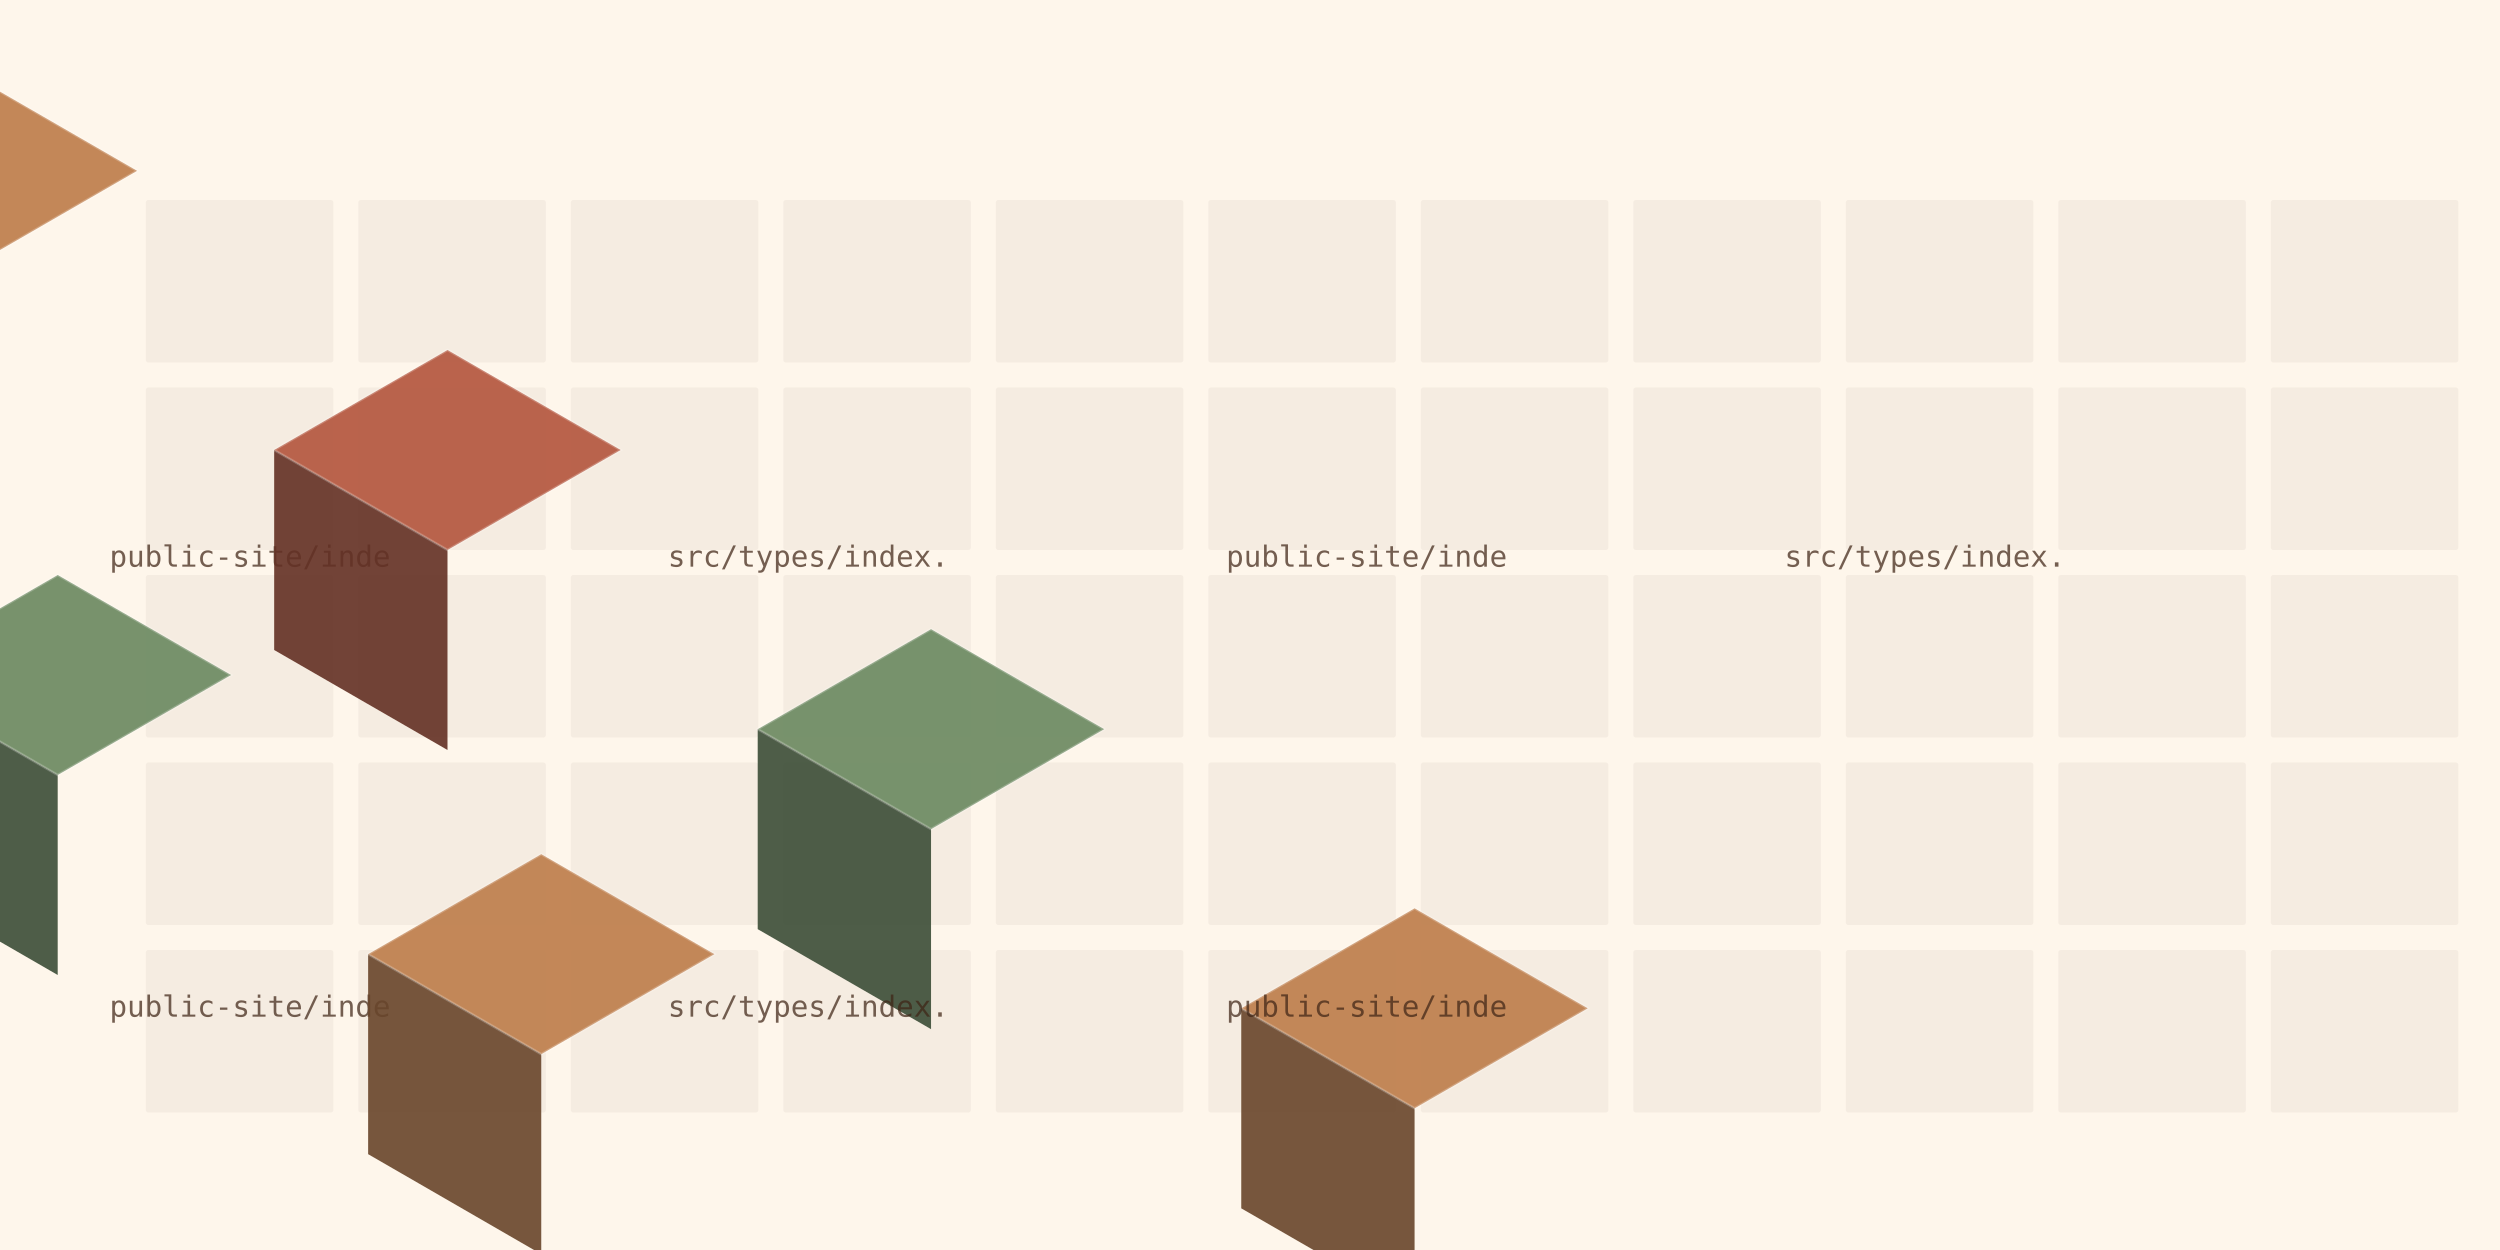
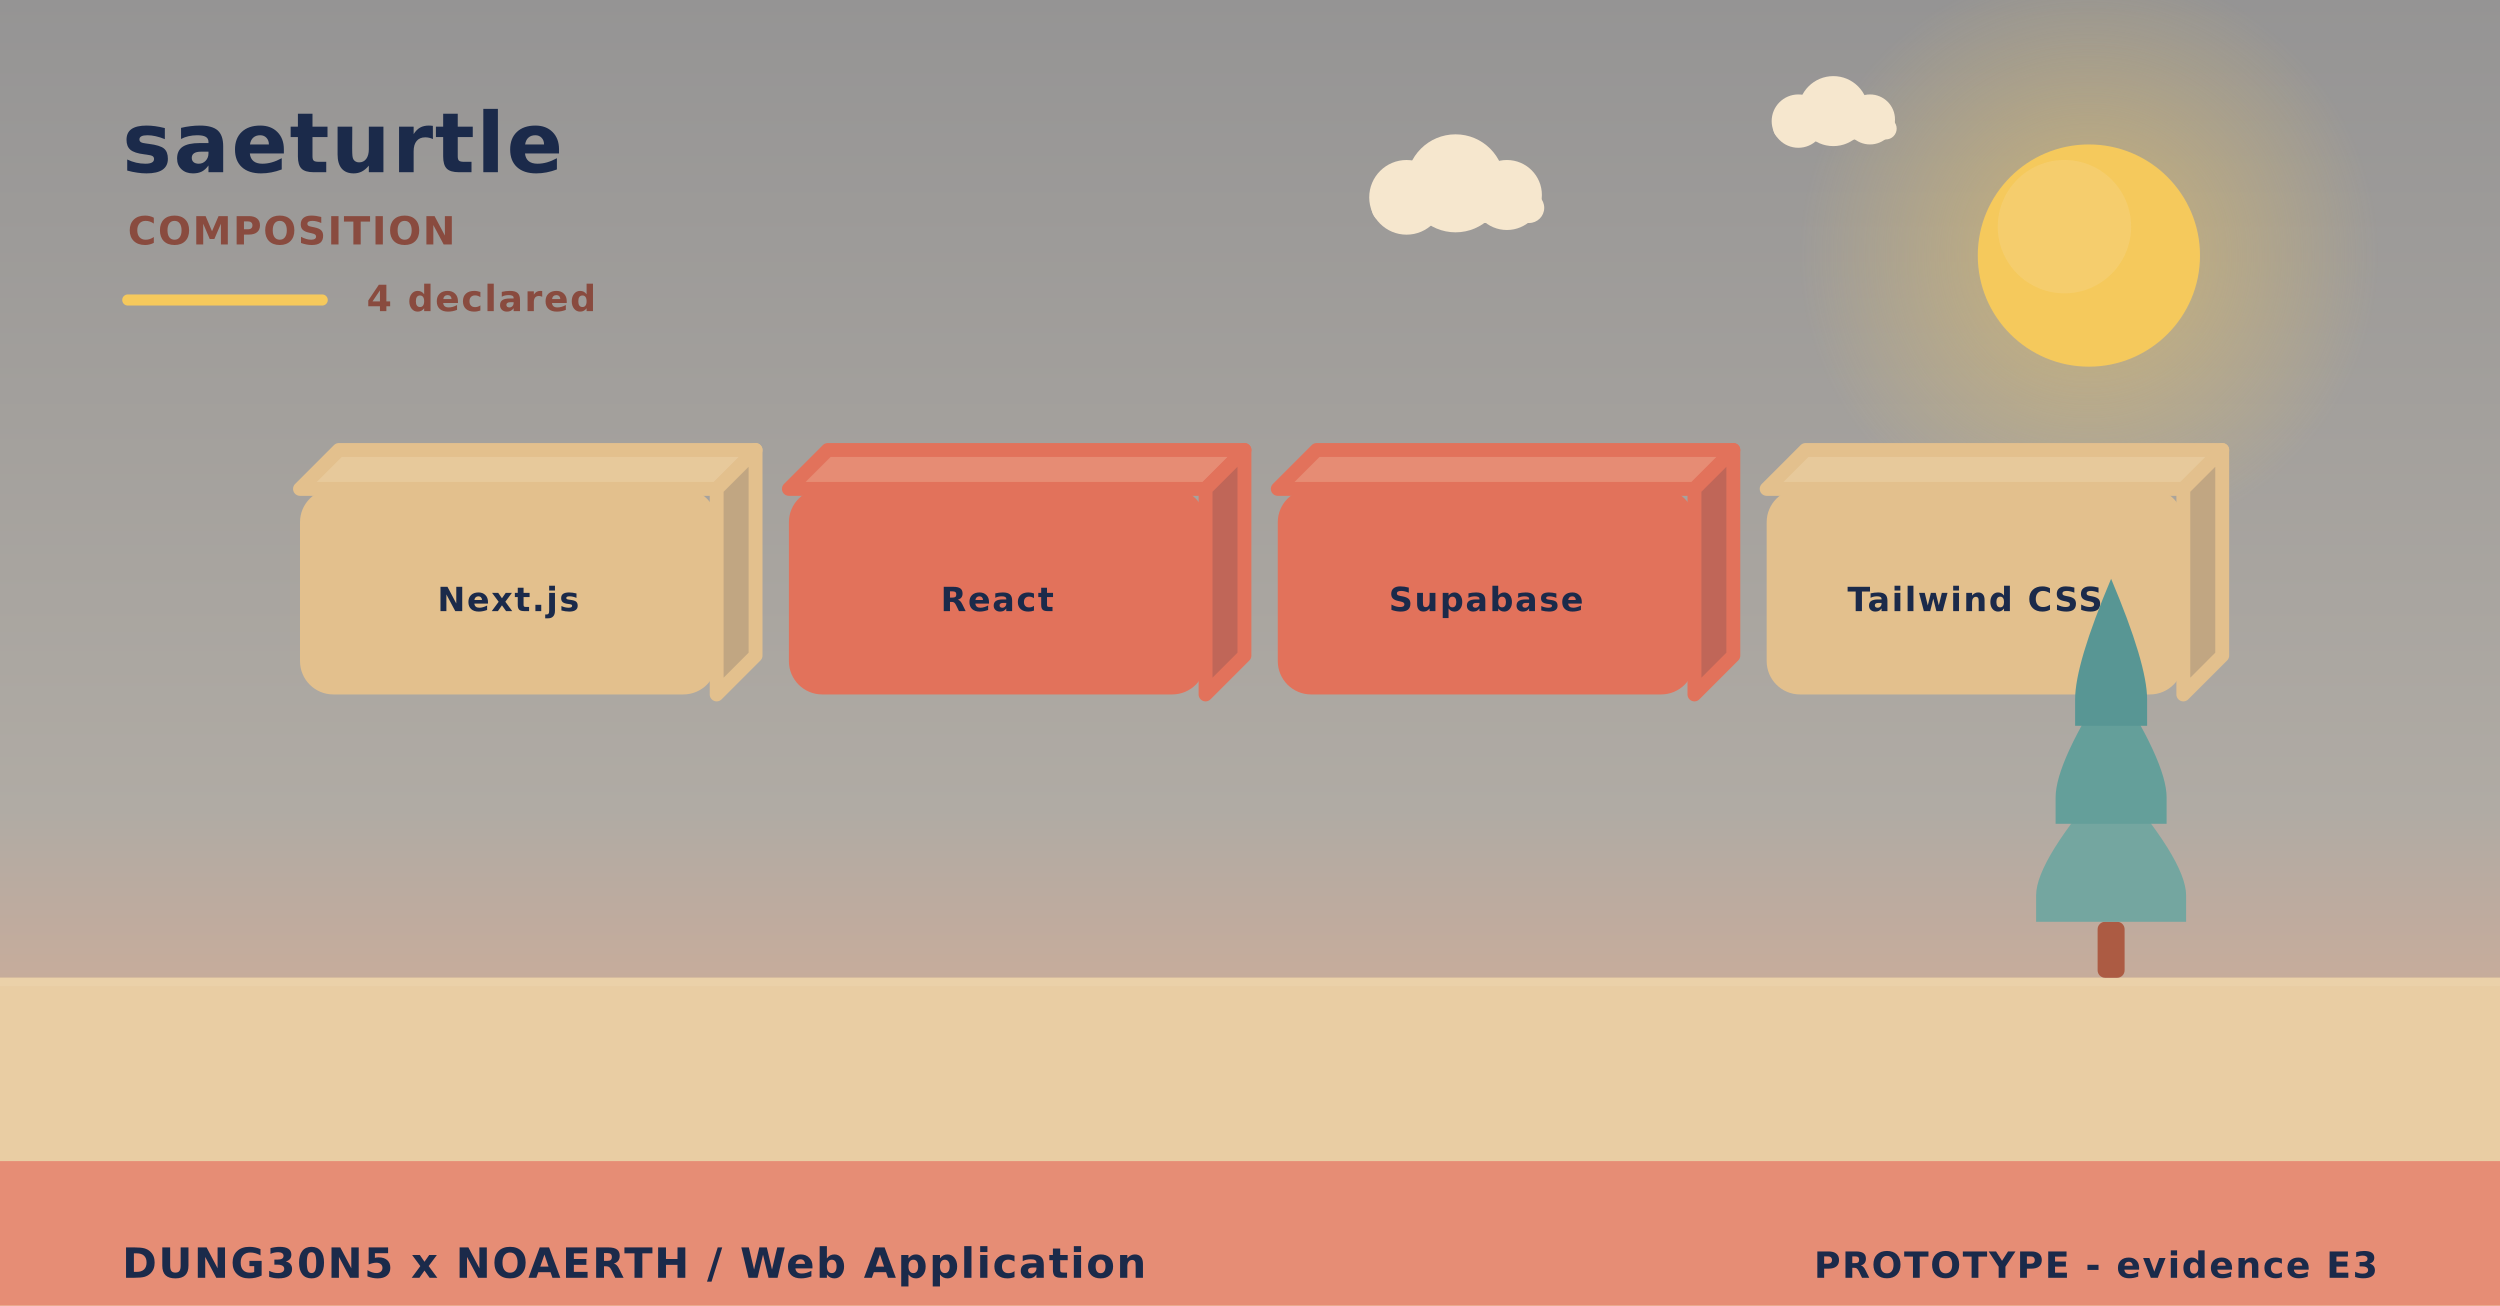
- <svg xmlns="http://www.w3.org/2000/svg" viewBox="0 0 1200 600" width="1200" height="600" role="img" aria-label="saeturtle component map">
-   <rect width="1200" height="600" fill="#fef6eb" />
-   <defs>
-     <linearGradient id="gc" x1="0" y1="0" x2="1" y2="1">
-       <stop offset="0%" stop-color="#be7e4c" />
-       <stop offset="100%" stop-color="#b4573f" />
-     </linearGradient>
-   </defs>
-   <rect x="70.00" y="96.00" width="90.00" height="78.00" rx="1.20" fill="#3f2516" opacity="0.05" />
-   <rect x="172.00" y="96.00" width="90.00" height="78.00" rx="1.20" fill="#3f2516" opacity="0.05" />
-   <rect x="274.00" y="96.00" width="90.00" height="78.00" rx="1.20" fill="#3f2516" opacity="0.05" />
-   <rect x="376.00" y="96.00" width="90.00" height="78.00" rx="1.20" fill="#3f2516" opacity="0.05" />
-   <rect x="478.00" y="96.00" width="90.00" height="78.00" rx="1.20" fill="#3f2516" opacity="0.05" />
-   <rect x="580.00" y="96.00" width="90.00" height="78.00" rx="1.20" fill="#3f2516" opacity="0.05" />
-   <rect x="682.00" y="96.00" width="90.00" height="78.00" rx="1.20" fill="#3f2516" opacity="0.05" />
-   <rect x="784.00" y="96.00" width="90.00" height="78.00" rx="1.20" fill="#3f2516" opacity="0.05" />
-   <rect x="886.00" y="96.00" width="90.00" height="78.00" rx="1.20" fill="#3f2516" opacity="0.05" />
-   <rect x="988.00" y="96.00" width="90.00" height="78.00" rx="1.20" fill="#3f2516" opacity="0.05" />
-   <rect x="1090.00" y="96.00" width="90.00" height="78.00" rx="1.20" fill="#3f2516" opacity="0.05" />
-   <rect x="70.00" y="186.00" width="90.00" height="78.00" rx="1.20" fill="#3f2516" opacity="0.05" />
-   <rect x="172.00" y="186.00" width="90.00" height="78.00" rx="1.20" fill="#3f2516" opacity="0.05" />
-   <rect x="274.00" y="186.00" width="90.00" height="78.00" rx="1.20" fill="#3f2516" opacity="0.05" />
-   <rect x="376.00" y="186.00" width="90.00" height="78.00" rx="1.20" fill="#3f2516" opacity="0.05" />
-   <rect x="478.00" y="186.00" width="90.00" height="78.00" rx="1.20" fill="#3f2516" opacity="0.05" />
-   <rect x="580.00" y="186.00" width="90.00" height="78.00" rx="1.20" fill="#3f2516" opacity="0.05" />
-   <rect x="682.00" y="186.00" width="90.00" height="78.00" rx="1.20" fill="#3f2516" opacity="0.05" />
-   <rect x="784.00" y="186.00" width="90.00" height="78.00" rx="1.20" fill="#3f2516" opacity="0.05" />
-   <rect x="886.00" y="186.00" width="90.00" height="78.00" rx="1.20" fill="#3f2516" opacity="0.05" />
-   <rect x="988.00" y="186.00" width="90.00" height="78.00" rx="1.20" fill="#3f2516" opacity="0.05" />
-   <rect x="1090.00" y="186.00" width="90.00" height="78.00" rx="1.20" fill="#3f2516" opacity="0.05" />
-   <rect x="70.00" y="276.00" width="90.00" height="78.00" rx="1.20" fill="#3f2516" opacity="0.05" />
-   <rect x="172.00" y="276.00" width="90.00" height="78.00" rx="1.20" fill="#3f2516" opacity="0.05" />
-   <rect x="274.00" y="276.00" width="90.00" height="78.00" rx="1.20" fill="#3f2516" opacity="0.05" />
-   <rect x="376.00" y="276.00" width="90.00" height="78.00" rx="1.20" fill="#3f2516" opacity="0.05" />
-   <rect x="478.00" y="276.00" width="90.00" height="78.00" rx="1.20" fill="#3f2516" opacity="0.05" />
-   <rect x="580.00" y="276.00" width="90.00" height="78.00" rx="1.20" fill="#3f2516" opacity="0.05" />
-   <rect x="682.00" y="276.00" width="90.00" height="78.00" rx="1.20" fill="#3f2516" opacity="0.05" />
-   <rect x="784.00" y="276.00" width="90.00" height="78.00" rx="1.20" fill="#3f2516" opacity="0.05" />
-   <rect x="886.00" y="276.00" width="90.00" height="78.00" rx="1.20" fill="#3f2516" opacity="0.05" />
-   <rect x="988.00" y="276.00" width="90.00" height="78.00" rx="1.20" fill="#3f2516" opacity="0.05" />
-   <rect x="1090.00" y="276.00" width="90.00" height="78.00" rx="1.20" fill="#3f2516" opacity="0.05" />
-   <rect x="70.00" y="366.00" width="90.00" height="78.00" rx="1.20" fill="#3f2516" opacity="0.05" />
-   <rect x="172.00" y="366.00" width="90.00" height="78.00" rx="1.20" fill="#3f2516" opacity="0.05" />
-   <rect x="274.00" y="366.00" width="90.00" height="78.00" rx="1.20" fill="#3f2516" opacity="0.05" />
-   <rect x="376.00" y="366.00" width="90.00" height="78.00" rx="1.20" fill="#3f2516" opacity="0.05" />
-   <rect x="478.00" y="366.00" width="90.00" height="78.00" rx="1.20" fill="#3f2516" opacity="0.05" />
-   <rect x="580.00" y="366.00" width="90.00" height="78.00" rx="1.20" fill="#3f2516" opacity="0.05" />
-   <rect x="682.00" y="366.00" width="90.00" height="78.00" rx="1.20" fill="#3f2516" opacity="0.05" />
-   <rect x="784.00" y="366.00" width="90.00" height="78.00" rx="1.20" fill="#3f2516" opacity="0.05" />
-   <rect x="886.00" y="366.00" width="90.00" height="78.00" rx="1.20" fill="#3f2516" opacity="0.05" />
-   <rect x="988.00" y="366.00" width="90.00" height="78.00" rx="1.20" fill="#3f2516" opacity="0.05" />
-   <rect x="1090.00" y="366.00" width="90.00" height="78.00" rx="1.20" fill="#3f2516" opacity="0.05" />
-   <rect x="70.00" y="456.00" width="90.00" height="78.00" rx="1.20" fill="#3f2516" opacity="0.05" />
-   <rect x="172.00" y="456.00" width="90.00" height="78.00" rx="1.20" fill="#3f2516" opacity="0.05" />
-   <rect x="274.00" y="456.00" width="90.00" height="78.00" rx="1.20" fill="#3f2516" opacity="0.05" />
-   <rect x="376.00" y="456.00" width="90.00" height="78.00" rx="1.20" fill="#3f2516" opacity="0.05" />
-   <rect x="478.00" y="456.00" width="90.00" height="78.00" rx="1.20" fill="#3f2516" opacity="0.05" />
-   <rect x="580.00" y="456.00" width="90.00" height="78.00" rx="1.20" fill="#3f2516" opacity="0.05" />
-   <rect x="682.00" y="456.00" width="90.00" height="78.00" rx="1.20" fill="#3f2516" opacity="0.05" />
-   <rect x="784.00" y="456.00" width="90.00" height="78.00" rx="1.20" fill="#3f2516" opacity="0.05" />
-   <rect x="886.00" y="456.00" width="90.00" height="78.00" rx="1.20" fill="#3f2516" opacity="0.05" />
-   <rect x="988.00" y="456.00" width="90.00" height="78.00" rx="1.20" fill="#3f2516" opacity="0.05" />
-   <rect x="1090.00" y="456.00" width="90.00" height="78.00" rx="1.20" fill="#3f2516" opacity="0.05" />
-   <g transform="rotate(0 120 140)">
-     <polygon points="-17.3,34.0 65.8,82.0 -17.3,130.0 -100.5,82.0" fill="#be7e4c" opacity="0.92" />
-     <polygon points="-100.5,82.0 -17.3,130.0 -17.3,226.0 -100.5,178.0" fill="#68452a" opacity="0.9" />
-     <polygon points="-17.3,34.0 65.8,82.0 -17.3,130.0 -100.5,82.0" fill="none" stroke="rgba(255,255,255,0.220)" stroke-width="1.2" />
-     <animateTransform attributeName="transform" type="rotate" values="-32.0 0.00 0.00 0.0 0.00 0.00" dur="7.95s" begin="0.0s" repeatCount="indefinite" />
+ <svg xmlns="http://www.w3.org/2000/svg" width="900" height="470" viewBox="0 0 900 470" role="img" aria-label="saeturtle - how it is composed">
+   <linearGradient id="skyc" x1="0" y1="0" x2="0" y2="1">
+     <stop offset="0" stop-color="#959494" />
+     <stop offset="0.62" stop-color="#b0aba4" />
+     <stop offset="1" stop-color="#f3ad8a" />
+   </linearGradient>
+   <rect width="900" height="470" fill="url(#skyc)" />
+   <radialGradient id="sunc">
+     <stop offset="0.35" stop-color="#f5c95c" stop-opacity="0.34" />
+     <stop offset="1" stop-color="#f5c95c" stop-opacity="0" />
+   </radialGradient>
+   <circle cx="752" cy="92" r="104" fill="url(#sunc)" />
+   <circle cx="752" cy="92" r="40" fill="#f5c95c" />
+   <circle cx="743.2" cy="81.6" r="24" fill="#f5d27e" opacity="0.5" />
+   <g>
+     <circle cx="524" cy="66" r="17.64" fill="#f6e7ce" />
+     <circle cx="506.36" cy="71.04" r="13.44" fill="#f6e7ce" />
+     <circle cx="542.48" cy="70.2" r="12.6" fill="#f6e7ce" />
+     <rect x="493.76" y="69.36" width="62.16" height="10.92" rx="5.46" fill="#f6e7ce" />
+     <animateTransform attributeName="transform" type="translate" values="0 0;24 0;0 0" dur="36s" begin="0s" repeatCount="indefinite" />
  </g>
-   <text x="120" y="272" font-family="ui-monospace,Menlo,monospace" font-size="14" fill="rgba(63,37,22,0.720)" text-anchor="middle">public-site/inde</text>
-   <g transform="rotate(0 388 140)">
-     <polygon points="214.8,168.0 297.9,216.0 214.8,264.0 131.6,216.0" fill="#b4573f" opacity="0.92" />
-     <polygon points="131.6,216.0 214.8,264.0 214.8,360.0 131.6,312.0" fill="#633023" opacity="0.9" />
-     <polygon points="214.8,168.0 297.9,216.0 214.8,264.0 131.6,216.0" fill="none" stroke="rgba(255,255,255,0.220)" stroke-width="1.2" />
-     <animateTransform attributeName="transform" type="rotate" values="-32.0 0.00 0.00 0.0 0.00 0.00" dur="7.95s" begin="0.4s" repeatCount="indefinite" />
+   <g>
+     <circle cx="660" cy="40" r="12.6" fill="#f6e7ce" />
+     <circle cx="647.4" cy="43.6" r="9.6" fill="#f6e7ce" />
+     <circle cx="673.2" cy="43" r="9" fill="#f6e7ce" />
+     <rect x="638.4" y="42.4" width="44.4" height="7.8" rx="3.9" fill="#f6e7ce" />
+     <animateTransform attributeName="transform" type="translate" values="0 0;-18 0;0 0" dur="46s" begin="3s" repeatCount="indefinite" />
  </g>
-   <text x="388" y="272" font-family="ui-monospace,Menlo,monospace" font-size="14" fill="rgba(63,37,22,0.720)" text-anchor="middle">src/types/index.</text>
-   <g transform="rotate(0 656 140)">
-     <polygon points="446.9,302.0 530.0,350.0 446.9,398.0 363.7,350.0" fill="#6c8a62" opacity="0.92" />
-     <polygon points="363.7,350.0 446.9,398.0 446.9,494.0 363.7,446.0" fill="#3b4c36" opacity="0.9" />
-     <polygon points="446.9,302.0 530.0,350.0 446.9,398.0 363.7,350.0" fill="none" stroke="rgba(255,255,255,0.220)" stroke-width="1.2" />
-     <animateTransform attributeName="transform" type="rotate" values="-32.0 0.00 0.00 0.0 0.00 0.00" dur="7.95s" begin="0.8s" repeatCount="indefinite" />
+   <rect x="0" y="352" width="900" height="118" fill="#e9cda3" />
+   <rect x="0" y="352" width="900" height="3" fill="#ebd1a9" />
+   <text x="44" y="62" font-family="Verdana,DejaVu Sans,sans-serif" font-size="30" font-weight="700" letter-spacing="0.6" fill="#1b2a4a" text-anchor="start">saeturtle</text>
+   <text x="46" y="88" font-family="Verdana,DejaVu Sans,sans-serif" font-size="14" font-weight="700" letter-spacing="0.6" fill="#894b3f" text-anchor="start">COMPOSITION</text>
+   <rect x="44" y="106" width="74" height="4" rx="2" fill="#f5c95c" />
+   <text x="132" y="112" font-family="Verdana,DejaVu Sans,sans-serif" font-size="13" font-weight="700" letter-spacing="0.6" fill="#894b3f" text-anchor="start">4 declared</text>
+   <g>
+     <path d="M108,176 L258,176 L272,162 L122,162 Z" fill="#e7c99b" stroke="#e3c08d" stroke-width="5" stroke-linejoin="round" />
+     <path d="M258,176 L272,162 L272,236 L258,250 Z" fill="#c1a682" stroke="#e3c08d" stroke-width="5" stroke-linejoin="round" />
+     <rect x="108" y="176" width="150" height="74" rx="12" fill="#e3c08d" />
+     <animateTransform attributeName="transform" type="translate" values="0 10;0 0" dur="0.75s" begin="0s" fill="freeze" />
  </g>
-   <text x="656" y="272" font-family="ui-monospace,Menlo,monospace" font-size="14" fill="rgba(63,37,22,0.720)" text-anchor="middle">public-site/inde</text>
-   <g transform="rotate(0 924 140)">
-     <polygon points="679.0,436.0 762.1,484.0 679.0,532.0 595.8,484.0" fill="#be7e4c" opacity="0.92" />
-     <polygon points="595.8,484.0 679.0,532.0 679.0,628.0 595.8,580.0" fill="#68452a" opacity="0.9" />
-     <polygon points="679.0,436.0 762.1,484.0 679.0,532.0 595.8,484.0" fill="none" stroke="rgba(255,255,255,0.220)" stroke-width="1.2" />
-     <animateTransform attributeName="transform" type="rotate" values="-32.0 0.00 0.00 0.0 0.00 0.00" dur="7.95s" begin="1.2s" repeatCount="indefinite" />
+   <text x="183" y="220" font-family="Verdana,DejaVu Sans,sans-serif" font-size="12" font-weight="700" letter-spacing="0.6" fill="#1b2a4a" text-anchor="middle">Next.js</text>
+   <g>
+     <path d="M284,176 L434,176 L448,162 L298,162 Z" fill="#e68c74" stroke="#e2725b" stroke-width="5" stroke-linejoin="round" />
+     <path d="M434,176 L448,162 L448,236 L434,250 Z" fill="#c06658" stroke="#e2725b" stroke-width="5" stroke-linejoin="round" />
+     <rect x="284" y="176" width="150" height="74" rx="12" fill="#e2725b" />
+     <animateTransform attributeName="transform" type="translate" values="0 10;0 0" dur="0.75s" begin="0.16s" fill="freeze" />
  </g>
-   <text x="924" y="272" font-family="ui-monospace,Menlo,monospace" font-size="14" fill="rgba(63,37,22,0.720)" text-anchor="middle">src/types/index.</text>
-   <g transform="rotate(0 120 356)">
-     <polygon points="-204.4,142.0 -121.2,190.0 -204.4,238.0 -287.5,190.0" fill="#b4573f" opacity="0.92" />
-     <polygon points="-287.5,190.0 -204.4,238.0 -204.4,334.0 -287.5,286.0" fill="#633023" opacity="0.9" />
-     <polygon points="-204.4,142.0 -121.2,190.0 -204.4,238.0 -287.5,190.0" fill="none" stroke="rgba(255,255,255,0.220)" stroke-width="1.2" />
-     <animateTransform attributeName="transform" type="rotate" values="-32.0 0.00 0.00 0.0 0.00 0.00" dur="7.95s" begin="1.6s" repeatCount="indefinite" />
+   <text x="359" y="220" font-family="Verdana,DejaVu Sans,sans-serif" font-size="12" font-weight="700" letter-spacing="0.6" fill="#1b2a4a" text-anchor="middle">React</text>
+   <g>
+     <path d="M460,176 L610,176 L624,162 L474,162 Z" fill="#e68c74" stroke="#e2725b" stroke-width="5" stroke-linejoin="round" />
+     <path d="M610,176 L624,162 L624,236 L610,250 Z" fill="#c06658" stroke="#e2725b" stroke-width="5" stroke-linejoin="round" />
+     <rect x="460" y="176" width="150" height="74" rx="12" fill="#e2725b" />
+     <animateTransform attributeName="transform" type="translate" values="0 10;0 0" dur="0.75s" begin="0.32s" fill="freeze" />
  </g>
-   <text x="120" y="488" font-family="ui-monospace,Menlo,monospace" font-size="14" fill="rgba(63,37,22,0.720)" text-anchor="middle">public-site/inde</text>
-   <g transform="rotate(0 388 356)">
-     <polygon points="27.7,276.0 110.9,324.0 27.7,372.0 -55.4,324.0" fill="#6c8a62" opacity="0.92" />
-     <polygon points="-55.4,324.0 27.7,372.0 27.7,468.0 -55.4,420.0" fill="#3b4c36" opacity="0.9" />
-     <polygon points="27.7,276.0 110.9,324.0 27.7,372.0 -55.4,324.0" fill="none" stroke="rgba(255,255,255,0.220)" stroke-width="1.2" />
-     <animateTransform attributeName="transform" type="rotate" values="-32.0 0.00 0.00 0.0 0.00 0.00" dur="7.95s" begin="2.0s" repeatCount="indefinite" />
+   <text x="535" y="220" font-family="Verdana,DejaVu Sans,sans-serif" font-size="12" font-weight="700" letter-spacing="0.6" fill="#1b2a4a" text-anchor="middle">Supabase</text>
+   <g>
+     <path d="M636,176 L786,176 L800,162 L650,162 Z" fill="#e7c99b" stroke="#e3c08d" stroke-width="5" stroke-linejoin="round" />
+     <path d="M786,176 L800,162 L800,236 L786,250 Z" fill="#c1a682" stroke="#e3c08d" stroke-width="5" stroke-linejoin="round" />
+     <rect x="636" y="176" width="150" height="74" rx="12" fill="#e3c08d" />
+     <animateTransform attributeName="transform" type="translate" values="0 10;0 0" dur="0.75s" begin="0.48s" fill="freeze" />
  </g>
-   <text x="388" y="488" font-family="ui-monospace,Menlo,monospace" font-size="14" fill="rgba(63,37,22,0.720)" text-anchor="middle">src/types/index.</text>
-   <g transform="rotate(0 656 356)">
-     <polygon points="259.8,410.0 342.9,458.0 259.8,506.0 176.7,458.0" fill="#be7e4c" opacity="0.92" />
-     <polygon points="176.7,458.0 259.8,506.0 259.8,602.0 176.7,554.0" fill="#68452a" opacity="0.9" />
-     <polygon points="259.8,410.0 342.9,458.0 259.8,506.0 176.7,458.0" fill="none" stroke="rgba(255,255,255,0.220)" stroke-width="1.2" />
-     <animateTransform attributeName="transform" type="rotate" values="-32.0 0.00 0.00 0.0 0.00 0.00" dur="7.95s" begin="2.4s" repeatCount="indefinite" />
-   </g>
-   <text x="656" y="488" font-family="ui-monospace,Menlo,monospace" font-size="14" fill="rgba(63,37,22,0.720)" text-anchor="middle">public-site/inde</text>
+   <text x="711" y="220" font-family="Verdana,DejaVu Sans,sans-serif" font-size="12" font-weight="700" letter-spacing="0.6" fill="#1b2a4a" text-anchor="middle">Tailwind CSS</text>
+   <rect x="755.14" y="331.84" width="9.72" height="20.16" rx="2.7" fill="#ac5b43" />
+   <path d="M760,278.92 Q733,309.61 733,322.31 Q733,331.84 733,331.84 L787,331.84 Q787,331.84 787,322.31 Q787,309.61 760,278.92 Z" fill="#74a6a0" />
+   <path d="M760,243.64 Q740.02,274.33 740.02,287.03 Q740.02,296.56 740.02,296.56 L779.98,296.56 Q779.98,296.56 779.98,287.03 Q779.98,274.33 760,243.64 Z" fill="#649f9a" />
+   <path d="M760,208.36 Q747.04,239.05 747.04,251.75 Q747.04,261.28 747.04,261.28 L772.96,261.28 Q772.96,261.28 772.96,251.75 Q772.96,239.05 760,208.36 Z" fill="#589694" />
+   <rect x="0" y="418" width="900" height="52" rx="0" fill="#e68972" opacity="0.94" />
+   <text x="44" y="460" font-family="Verdana,DejaVu Sans,sans-serif" font-size="15" font-weight="700" letter-spacing="0.6" fill="#1b2a4a" text-anchor="start">DUNG30N5 x NOAERTH  /  Web Application</text>
+   <text x="856" y="460" font-family="Verdana,DejaVu Sans,sans-serif" font-size="13" font-weight="700" letter-spacing="0.6" fill="#1b2a4a" text-anchor="end">PROTOTYPE  -  evidence E3</text>
</svg>
